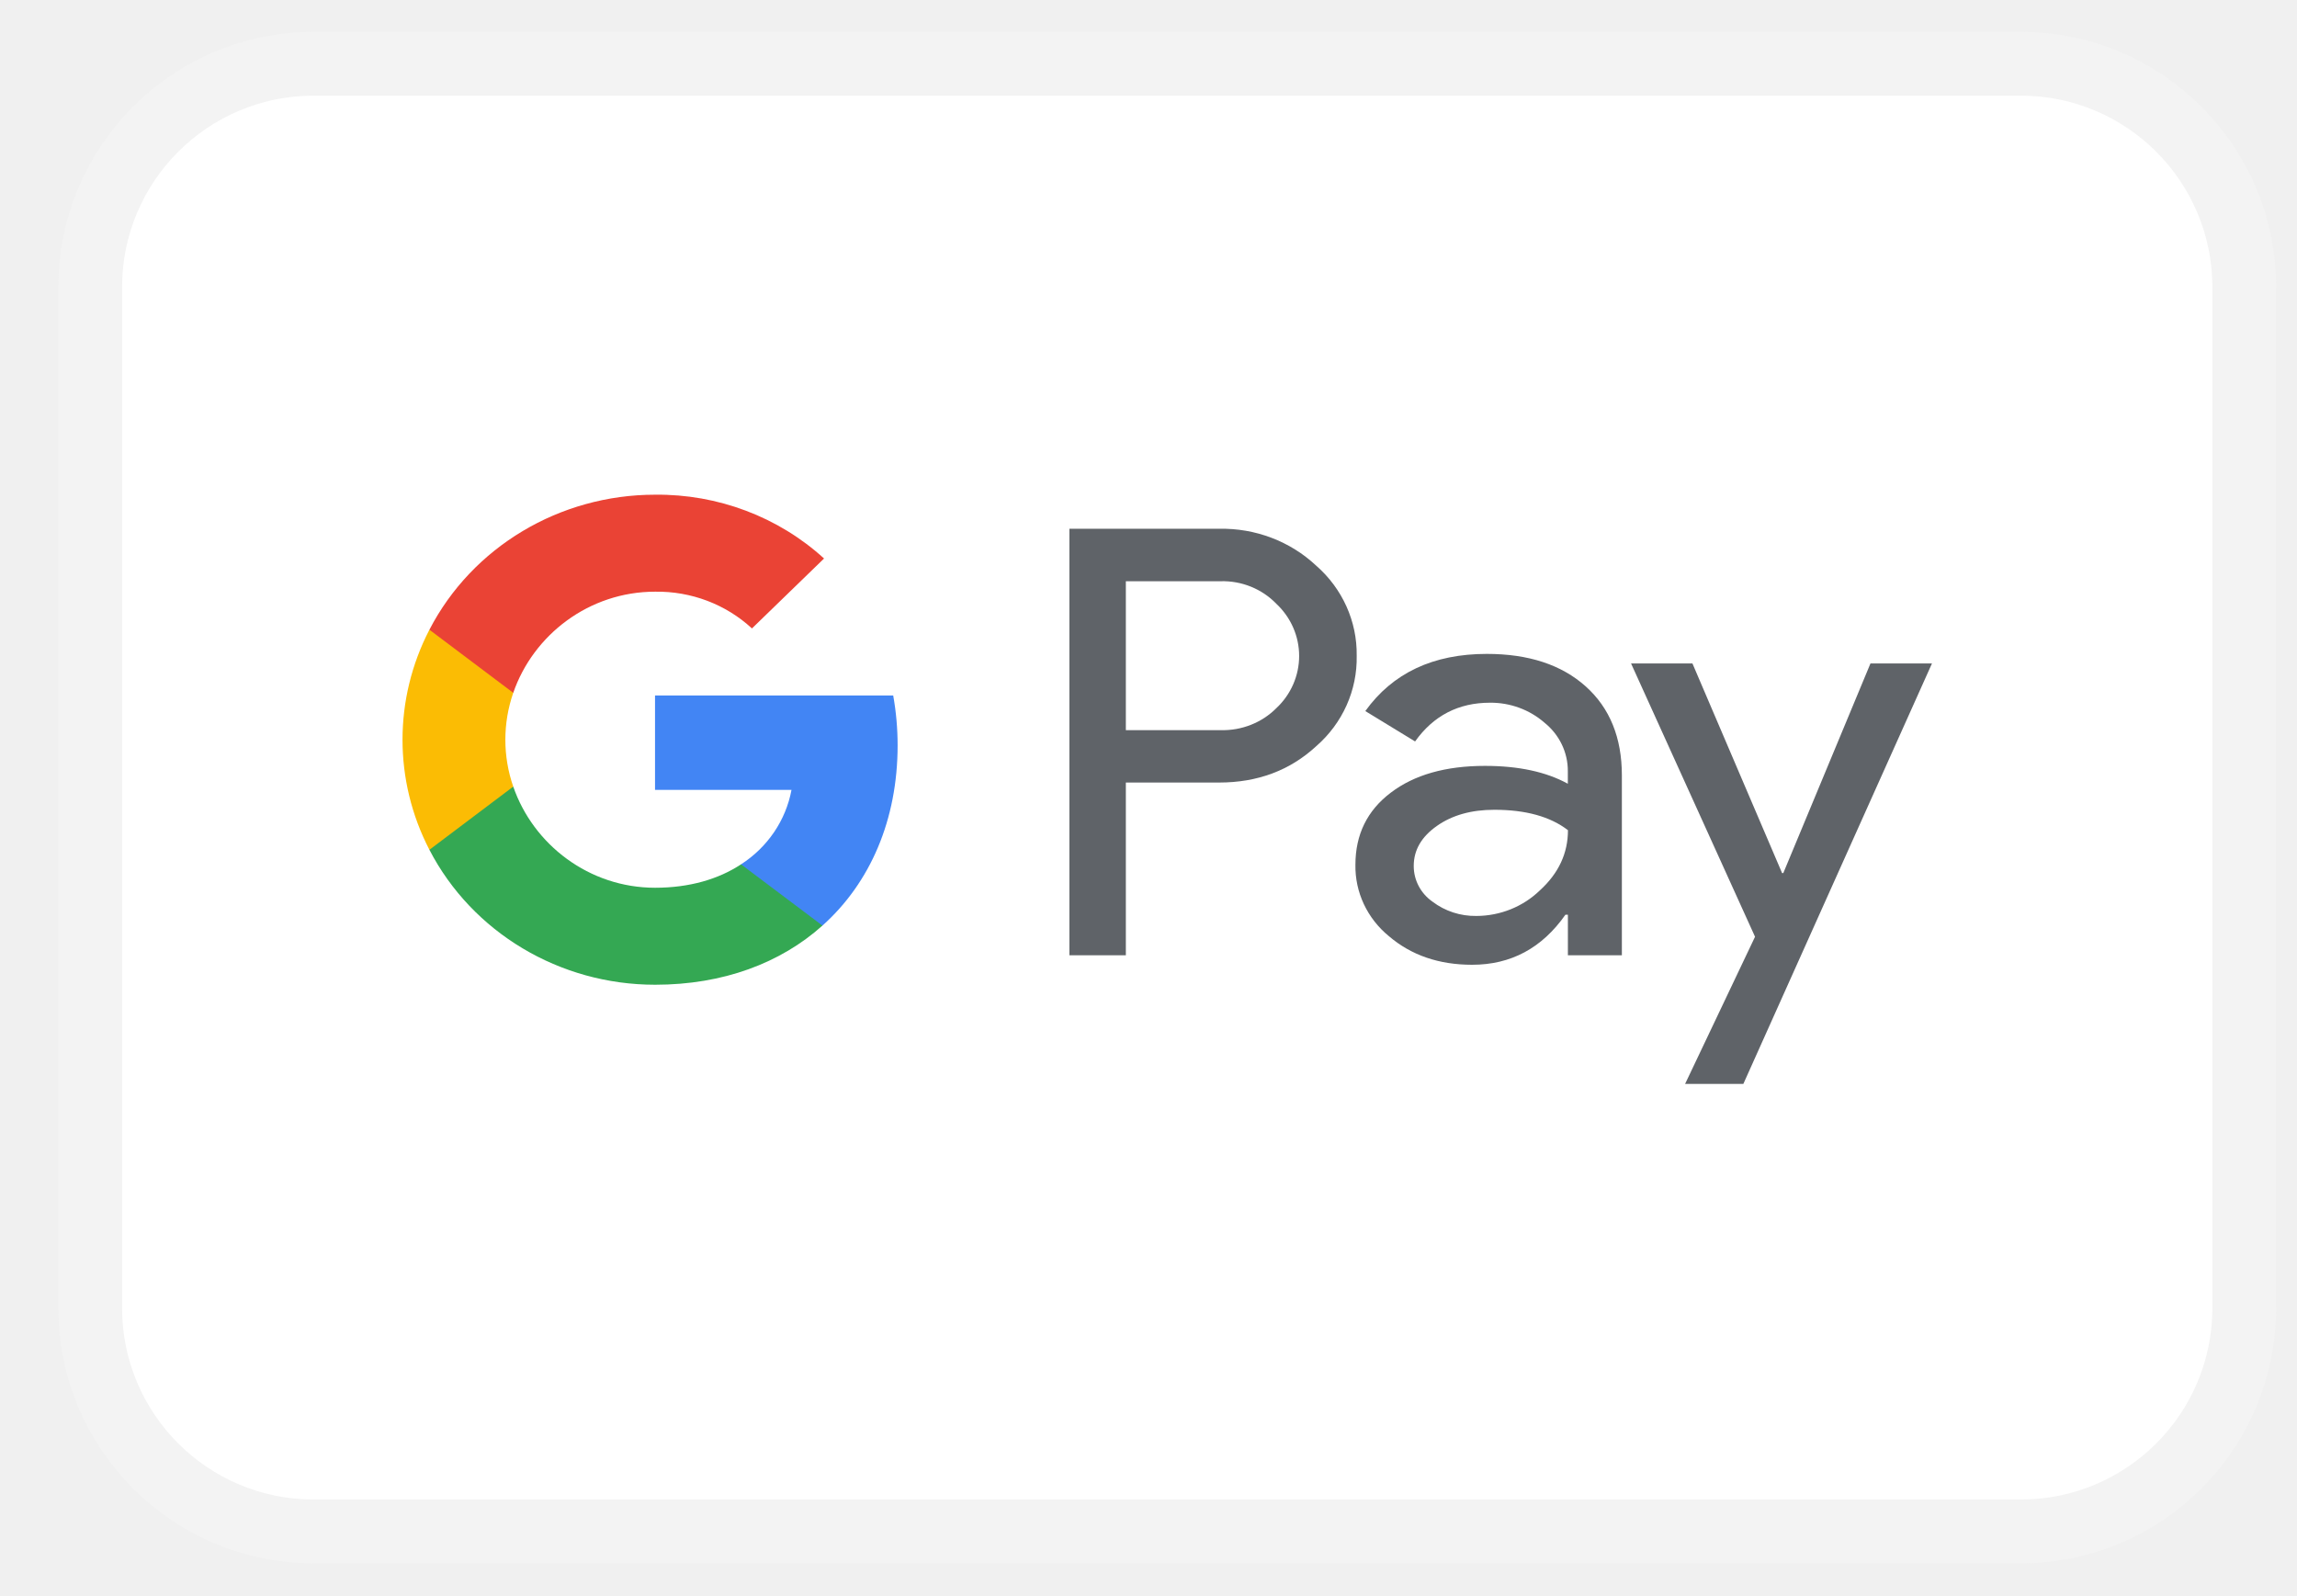
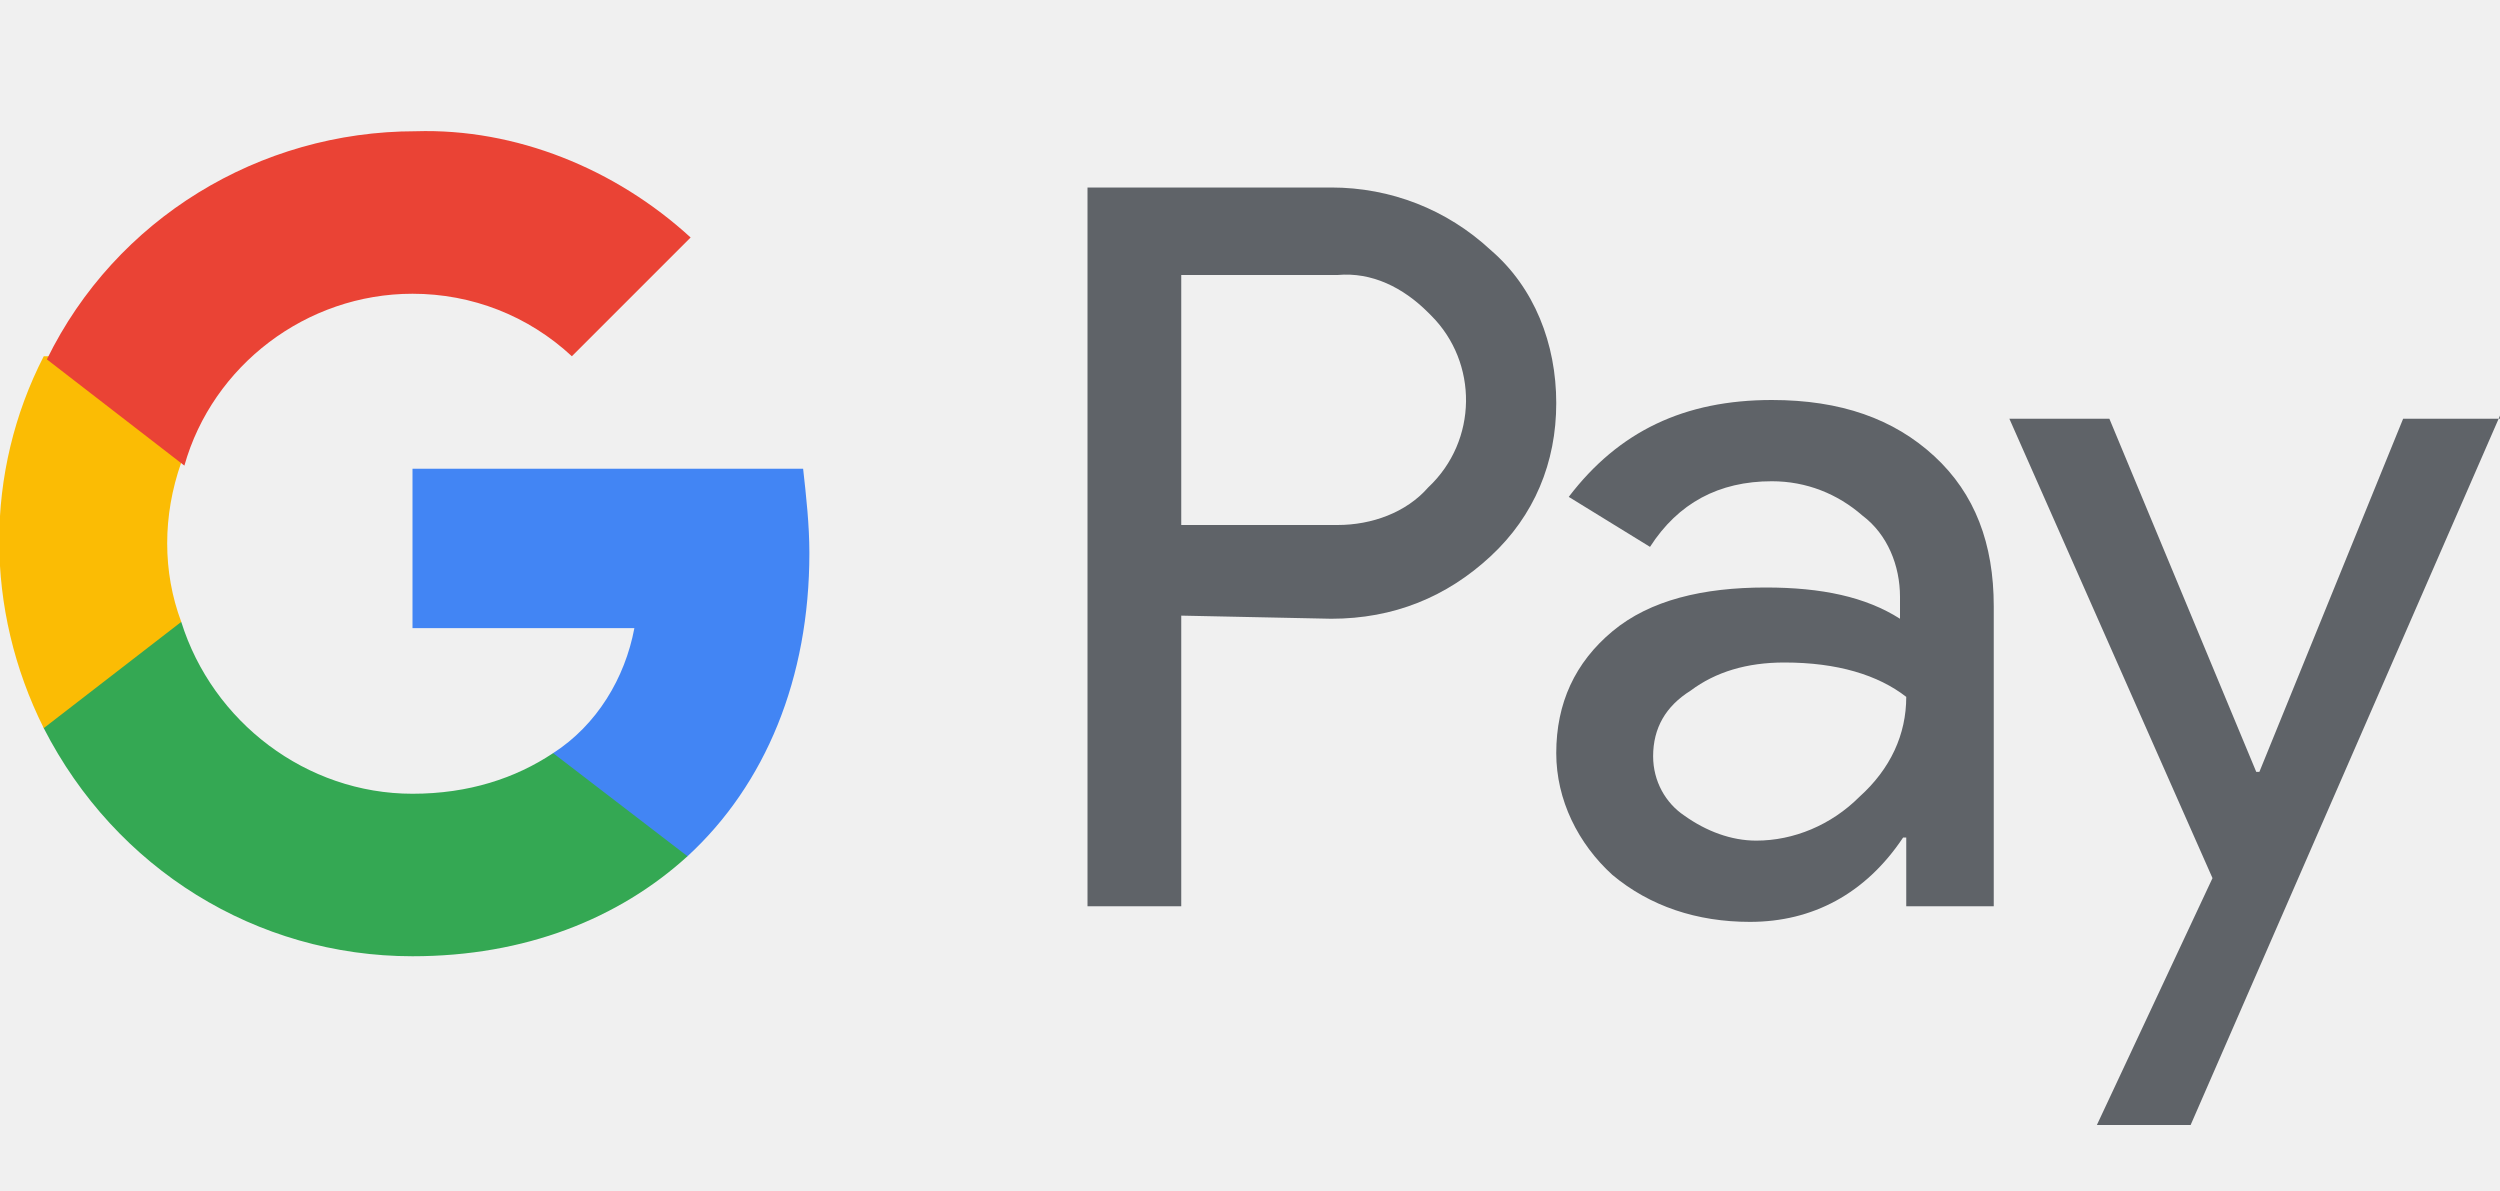
- <svg xmlns="http://www.w3.org/2000/svg" width="36" height="25" viewBox="0 0 36 25" fill="none">
-   <rect x="1.414" y="1" width="33.759" height="23" rx="3.5" fill="white" stroke="#F3F3F3" />
-   <path d="M17.645 14.971V12.264V12.264H19.107C19.71 12.264 20.217 12.074 20.628 11.695C21.043 11.334 21.274 10.816 21.263 10.276C21.271 9.739 21.039 9.224 20.628 8.865C20.221 8.483 19.673 8.275 19.107 8.287H16.76V14.971H17.645ZM17.645 11.443V9.109V9.109H19.13C19.46 9.1 19.779 9.229 20.005 9.464C20.233 9.678 20.361 9.973 20.361 10.28C20.361 10.588 20.233 10.883 20.005 11.097C19.777 11.327 19.459 11.452 19.13 11.443H17.645Z" fill="#5F6368" />
-   <path d="M24.852 10.757C24.473 10.418 23.957 10.248 23.302 10.248C22.462 10.248 21.827 10.547 21.398 11.144L22.178 11.62C22.466 11.216 22.857 11.013 23.352 11.013C23.667 11.01 23.972 11.122 24.206 11.326C24.44 11.514 24.574 11.793 24.572 12.086V12.283C24.232 12.096 23.799 12.003 23.273 12.003C22.657 12.003 22.165 12.143 21.797 12.423C21.428 12.702 21.243 13.079 21.243 13.552C21.235 13.983 21.428 14.394 21.768 14.672C22.118 14.971 22.552 15.12 23.072 15.12C23.68 15.12 24.167 14.859 24.534 14.336H24.573V14.971H25.419V12.152C25.419 11.561 25.23 11.096 24.852 10.757ZM22.451 14.131C22.265 14.001 22.156 13.792 22.157 13.571C22.157 13.322 22.278 13.114 22.52 12.944C22.76 12.775 23.06 12.691 23.42 12.691C23.913 12.691 24.298 12.798 24.574 13.011C24.574 13.372 24.428 13.686 24.134 13.954C23.87 14.21 23.512 14.354 23.139 14.355C22.89 14.359 22.647 14.28 22.451 14.131Z" fill="#5F6368" />
-   <path d="M30.279 10.398L27.323 16.987H26.41L27.506 14.681L25.563 10.398H26.525L27.93 13.683H27.949L29.315 10.398H30.279Z" fill="#5F6368" />
-   <path d="M14.068 11.681C14.068 11.419 14.045 11.158 13.999 10.9H10.266V12.379H12.405C12.316 12.857 12.03 13.278 11.614 13.546V14.506H12.89C13.637 13.838 14.068 12.85 14.068 11.681Z" fill="#4285F4" />
-   <path d="M10.267 15.433C11.335 15.433 12.234 15.093 12.89 14.506L11.614 13.546C11.259 13.78 10.802 13.913 10.267 13.913C9.234 13.913 8.358 13.238 8.044 12.328H6.73V13.318C7.402 14.614 8.77 15.433 10.267 15.433Z" fill="#34A853" />
-   <path d="M8.044 12.328C7.879 11.852 7.879 11.335 8.044 10.858V9.869H6.73C6.168 10.954 6.168 12.233 6.73 13.318L8.044 12.328Z" fill="#FBBC04" />
-   <path d="M10.267 9.273C10.831 9.264 11.377 9.471 11.785 9.849L12.915 8.753C12.199 8.1 11.249 7.742 10.267 7.753C8.77 7.753 7.402 8.572 6.73 9.869L8.044 10.858C8.358 9.948 9.234 9.273 10.267 9.273Z" fill="#EA4335" />
+ <svg xmlns="http://www.w3.org/2000/svg" version="1.1" x="0px" y="0px" viewBox="0 0 80 38.1" style="enable-background:new 0 0 80 38.1;" xml:space="preserve">
+   <style type="text/css">
+ 	.st0{fill:#5F6368;}
+ 	.st1{fill:#4285F4;}
+ 	.st2{fill:#34A853;}
+ 	.st3{fill:#FBBC04;}
+ 	.st4{fill:#EA4335;}
+ </style>
+   <path class="st0" d="M37.8,19.7V29h-3V6h7.8c1.9,0,3.7,0.7,5.1,2c1.4,1.2,2.1,3,2.1,4.9c0,1.9-0.7,3.6-2.1,4.9c-1.4,1.3-3.1,2-5.1,2  L37.8,19.7L37.8,19.7z M37.8,8.8v8h5c1.1,0,2.2-0.4,2.9-1.2c1.6-1.5,1.6-4,0.1-5.5c0,0-0.1-0.1-0.1-0.1c-0.8-0.8-1.8-1.3-2.9-1.2  L37.8,8.8L37.8,8.8z" />
+   <path class="st0" d="M56.7,12.8c2.2,0,3.9,0.6,5.2,1.8s1.9,2.8,1.9,4.8V29H61v-2.2h-0.1c-1.2,1.8-2.9,2.7-4.9,2.7  c-1.7,0-3.2-0.5-4.4-1.5c-1.1-1-1.8-2.4-1.8-3.9c0-1.6,0.6-2.9,1.8-3.9c1.2-1,2.9-1.4,4.9-1.4c1.8,0,3.2,0.3,4.3,1v-0.7  c0-1-0.4-2-1.2-2.6c-0.8-0.7-1.8-1.1-2.9-1.1c-1.7,0-3,0.7-3.9,2.1l-2.6-1.6C51.8,13.8,53.9,12.8,56.7,12.8z M52.9,24.2  c0,0.8,0.4,1.5,1,1.9c0.7,0.5,1.5,0.8,2.3,0.8c1.2,0,2.4-0.5,3.3-1.4c1-0.9,1.5-2,1.5-3.2c-0.9-0.7-2.2-1.1-3.9-1.1  c-1.2,0-2.2,0.3-3,0.9C53.3,22.6,52.9,23.3,52.9,24.2z" />
+   <path class="st0" d="M80,13.3l-9.9,22.7h-3l3.7-7.9l-6.5-14.7h3.2l4.7,11.3h0.1l4.6-11.3H80z" />
+   <path class="st1" d="M25.9,17.7c0-0.9-0.1-1.8-0.2-2.7H13.2v5.1h7.1c-0.3,1.6-1.2,3.1-2.6,4v3.3H22C24.5,25.1,25.9,21.7,25.9,17.7z" />
+   <path class="st2" d="M13.2,30.6c3.6,0,6.6-1.2,8.8-3.2l-4.3-3.3c-1.2,0.8-2.7,1.3-4.5,1.3c-3.4,0-6.4-2.3-7.4-5.5H1.4v3.4  C3.7,27.8,8.2,30.6,13.2,30.6z" />
+   <path class="st3" d="M5.8,19.9c-0.6-1.6-0.6-3.4,0-5.1v-3.4H1.4c-1.9,3.7-1.9,8.1,0,11.9L5.8,19.9z" />
+   <path class="st4" d="M13.2,9.4c1.9,0,3.7,0.7,5.1,2l0,0l3.8-3.8c-2.4-2.2-5.6-3.5-8.8-3.4c-5,0-9.6,2.8-11.8,7.3l4.4,3.4  C6.8,11.7,9.8,9.4,13.2,9.4z" />
</svg>
